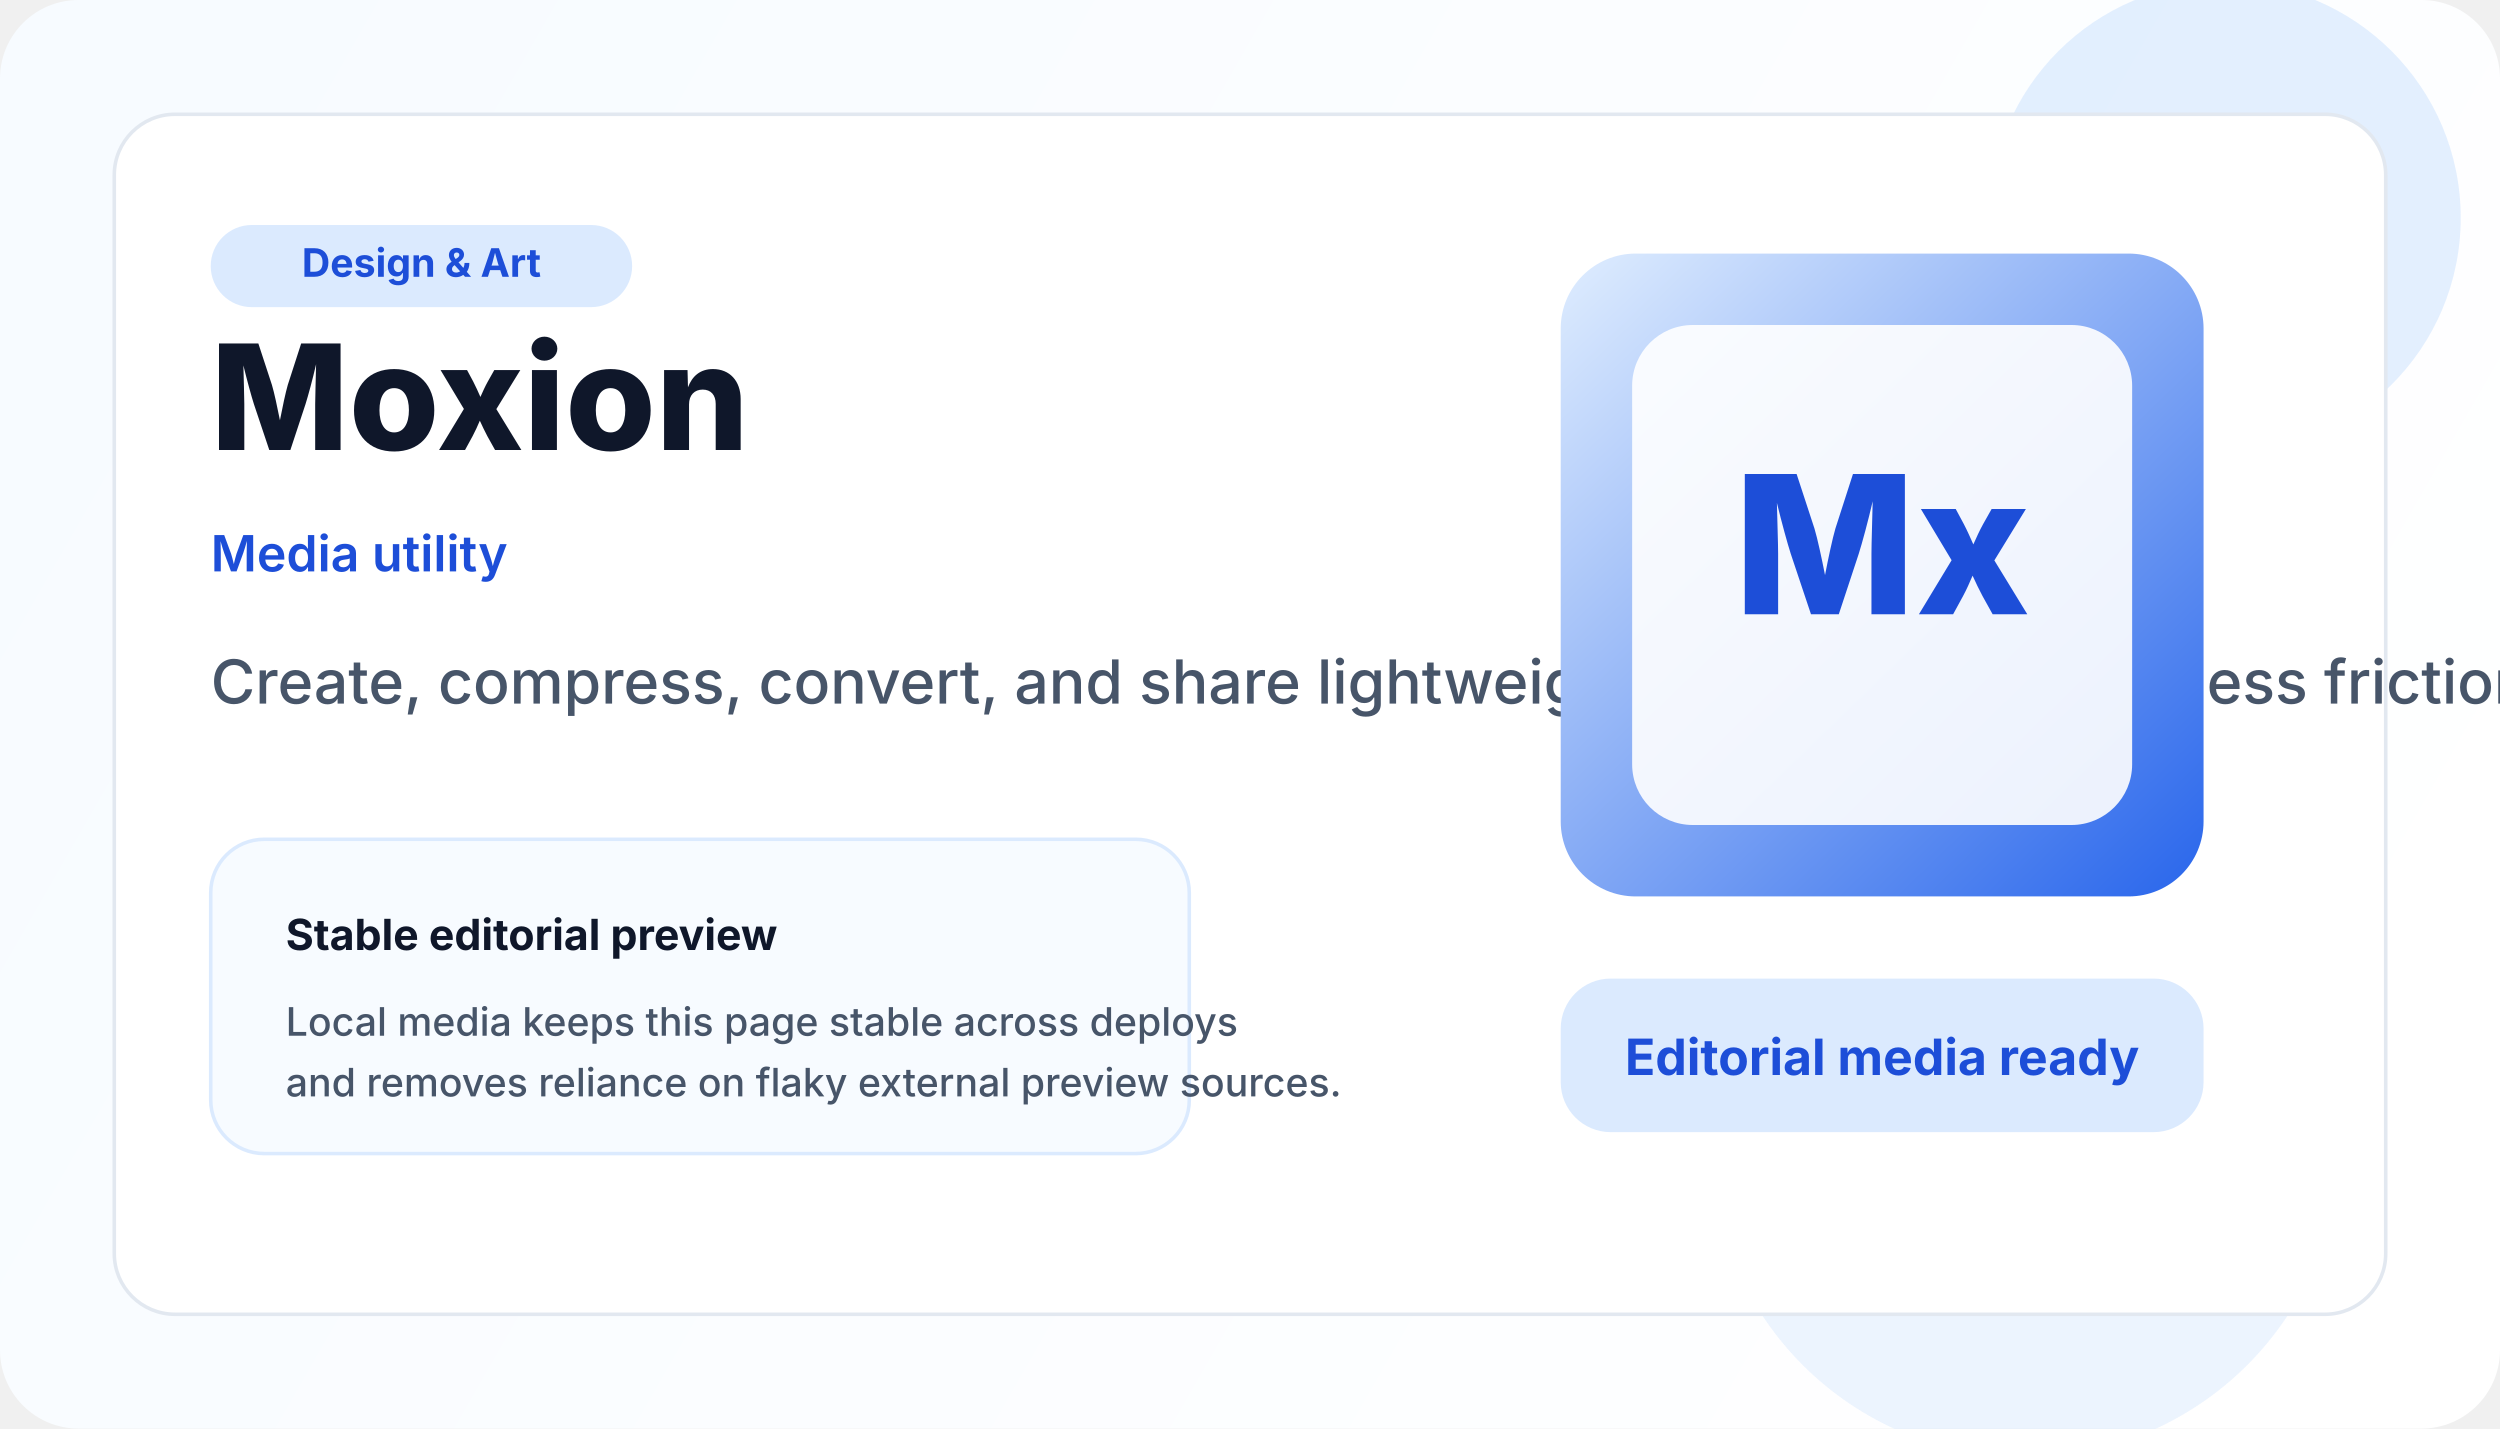
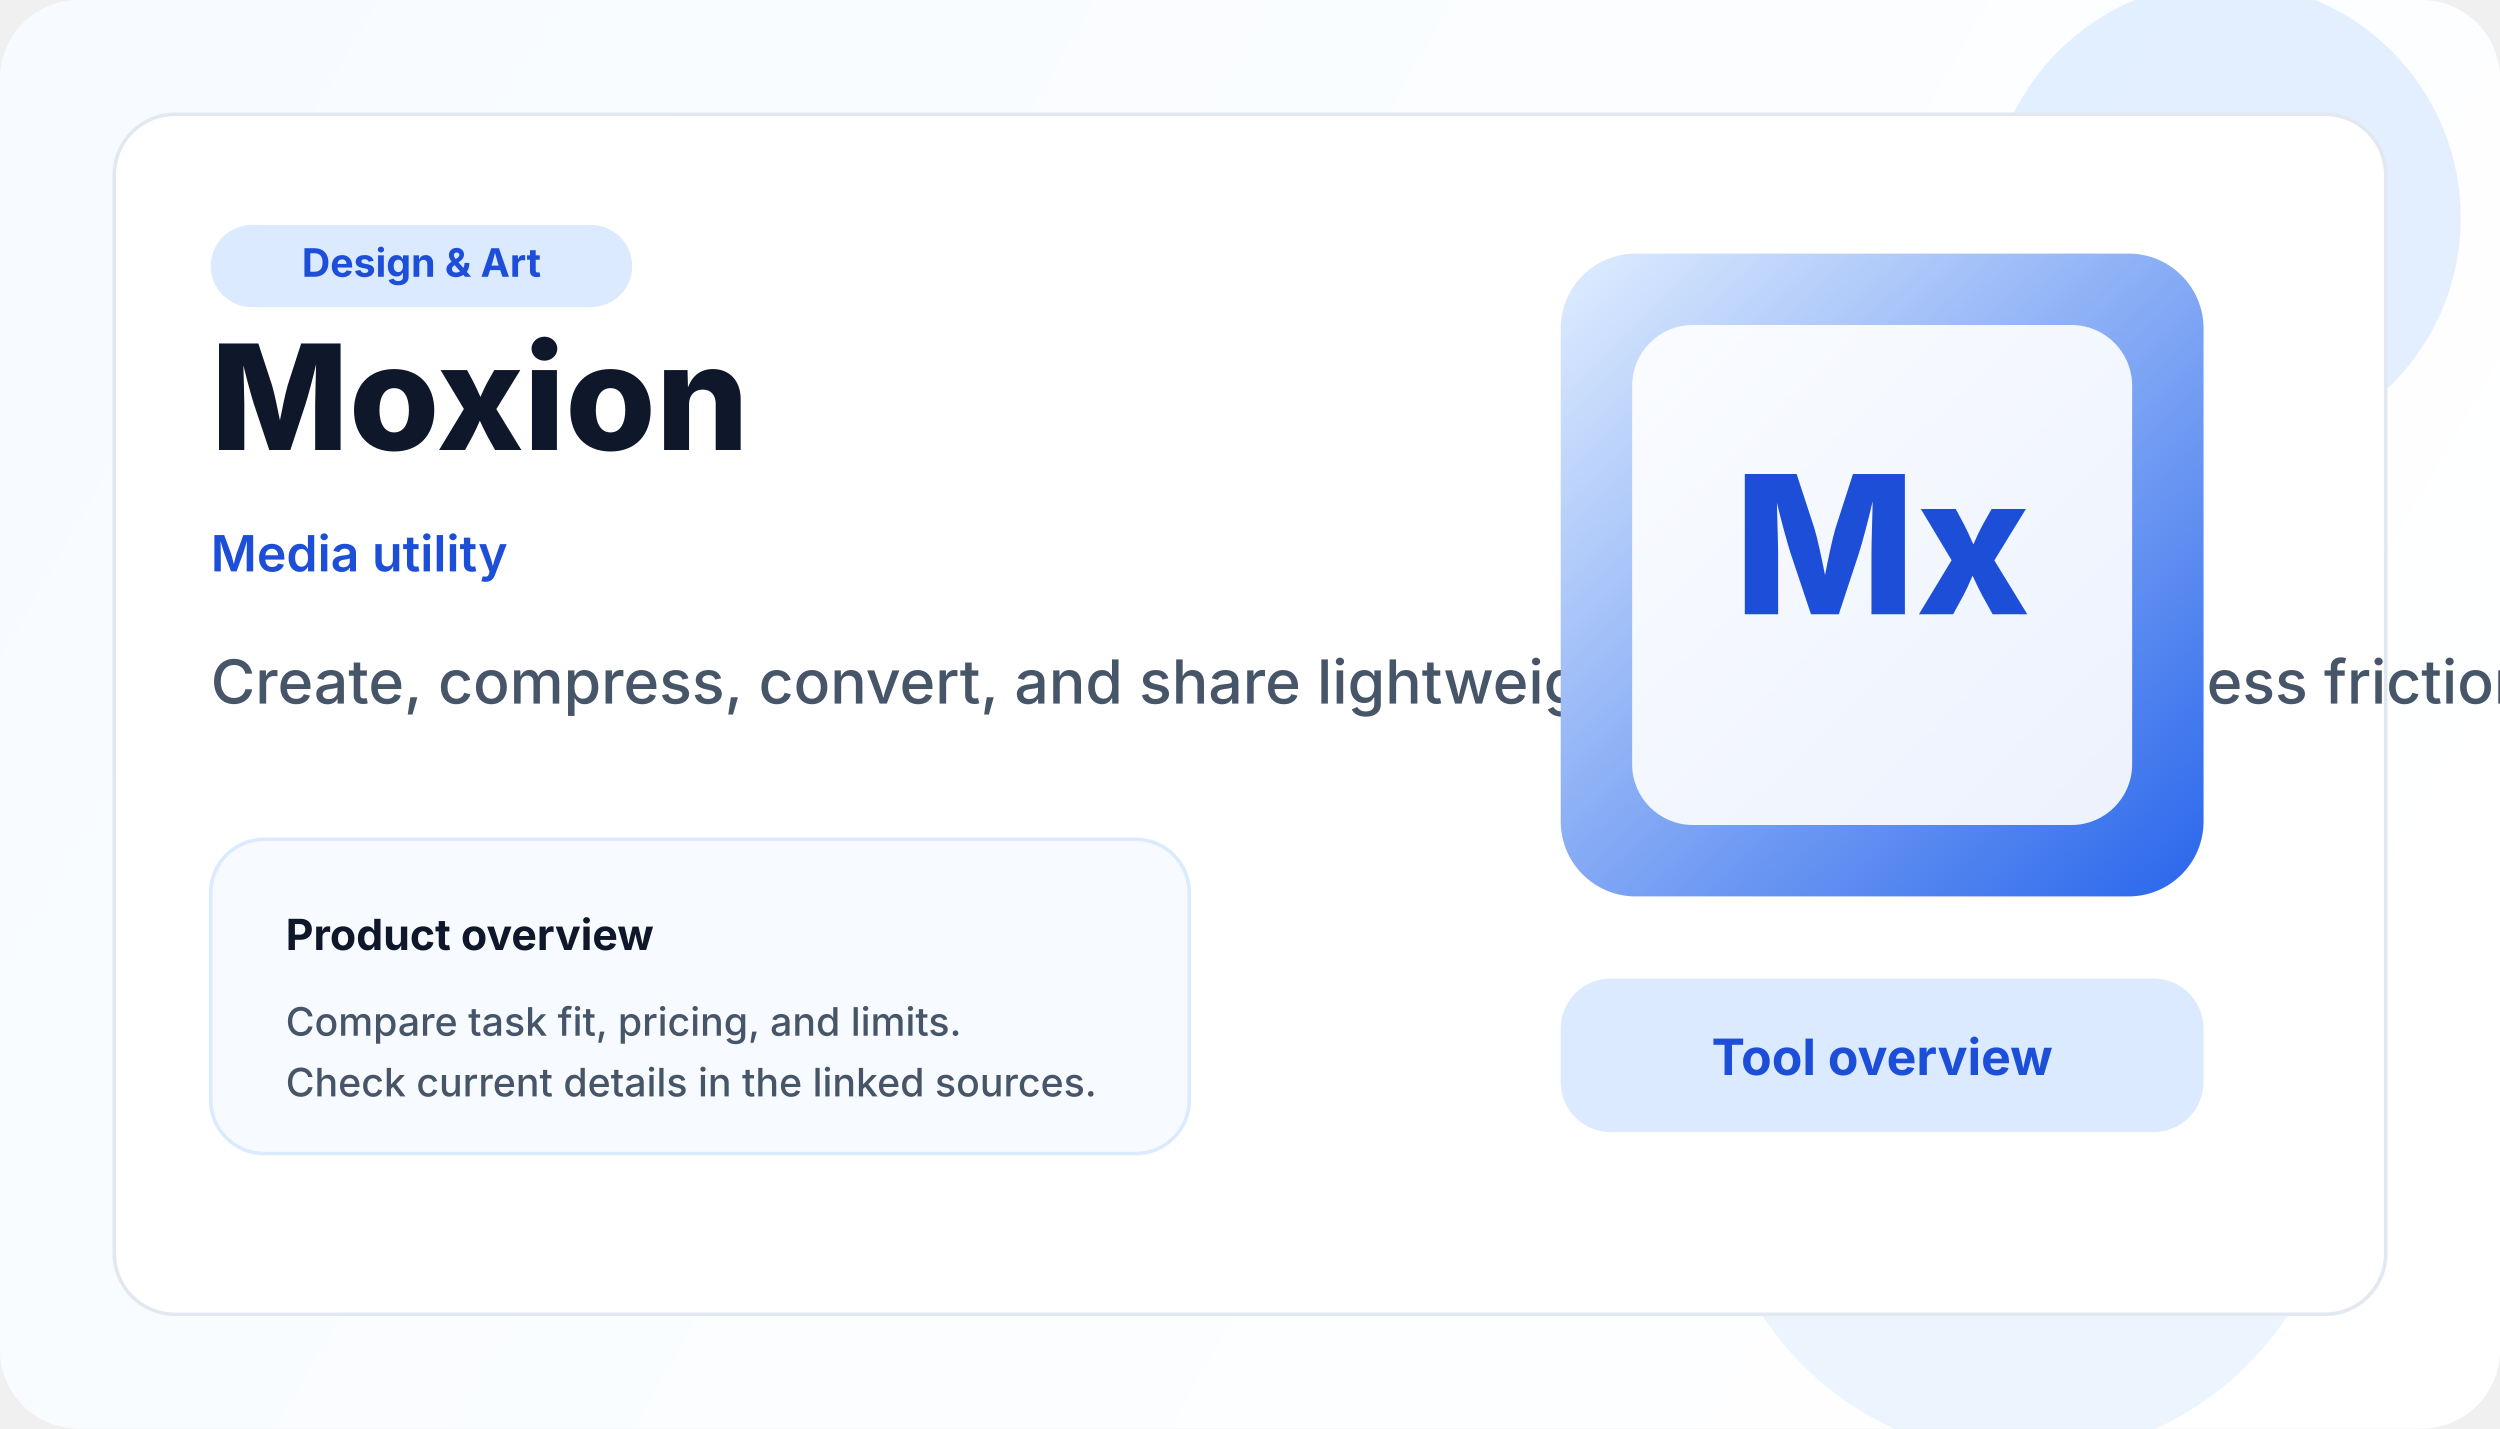
<svg xmlns="http://www.w3.org/2000/svg" width="1400" height="800" viewBox="0 0 1400 800" fill="none">
  <defs>
    <linearGradient id="canvas-moxion-ai" x1="80" y1="56" x2="1286" y2="748" gradientUnits="userSpaceOnUse">
      <stop stop-color="#f7fbff" />
      <stop offset="1" stop-color="#ffffff" />
    </linearGradient>
    <linearGradient id="panel-moxion-ai" x1="886" y1="148" x2="1238" y2="512" gradientUnits="userSpaceOnUse">
      <stop stop-color="#dbeafe" />
      <stop offset="1" stop-color="#2563eb" />
    </linearGradient>
  </defs>
  <rect width="1400" height="800" rx="44" fill="url(#canvas-moxion-ai)" />
  <circle cx="1246" cy="122" r="132" fill="#dbeafe" fill-opacity="0.78" />
  <circle cx="1134" cy="640" r="176" fill="#dbeafe" fill-opacity="0.52" />
  <rect x="64" y="64" width="1272" height="672" rx="34" fill="white" stroke="#e2e8f0" stroke-width="2" />
  <rect x="118" y="126" width="236" height="46" rx="23" fill="#dbeafe" />
  <text x="236" y="155" text-anchor="middle" font-family="Inter, Arial, sans-serif" font-size="22" font-weight="700" fill="#1d4ed8">Design &amp; Art</text>
  <text x="118" y="252" font-family="Inter, Arial, sans-serif" font-size="82" font-weight="800" fill="#0f172a">Moxion</text>
  <text x="118" y="320" font-family="Inter, Arial, sans-serif" font-size="28" font-weight="600" fill="#1d4ed8">Media utility</text>
  <text x="118" y="394" font-family="Inter, Arial, sans-serif" font-size="34" font-weight="500" fill="#475569">Create, compress, convert, and share lightweight media assets with less friction.</text>
  <rect x="118" y="470" width="548" height="176" rx="30" fill="#f7fbff" stroke="#dbeafe" stroke-width="2" />
-   <text x="160" y="532" font-family="Inter, Arial, sans-serif" font-size="24" font-weight="700" fill="#0f172a">Stable editorial preview</text>
-   <text x="160" y="580" font-family="Inter, Arial, sans-serif" font-size="22" font-weight="500" fill="#475569">Local media keeps this page stable across deploys</text>
-   <text x="160" y="614" font-family="Inter, Arial, sans-serif" font-size="22" font-weight="500" fill="#475569">and removes reliance on flaky external preview sources.</text>
+   <text x="160" y="532" font-family="Inter, Arial, sans-serif" font-size="24" font-weight="700" fill="#0f172a">Product overview</text>
+   <text x="160" y="580" font-family="Inter, Arial, sans-serif" font-size="22" font-weight="500" fill="#475569">Compare task fit, pricing, and limits.</text>
+   <text x="160" y="614" font-family="Inter, Arial, sans-serif" font-size="22" font-weight="500" fill="#475569">Check current details in the linked sources.</text>
  <rect x="874" y="142" width="360" height="360" rx="42" fill="url(#panel-moxion-ai)" />
  <rect x="914" y="182" width="280" height="280" rx="34" fill="rgba(255,255,255,0.9)" />
  <text x="1054" y="344" text-anchor="middle" font-family="Inter, Arial, sans-serif" font-size="108" font-weight="800" fill="#1d4ed8">Mx</text>
  <rect x="874" y="548" width="360" height="86" rx="28" fill="#dbeafe" />
-   <text x="1054" y="602" text-anchor="middle" font-family="Inter, Arial, sans-serif" font-size="28" font-weight="700" fill="#1d4ed8">Editorial media ready</text>
+   <text x="1054" y="602" text-anchor="middle" font-family="Inter, Arial, sans-serif" font-size="28" font-weight="700" fill="#1d4ed8">Tool overview</text>
</svg>
